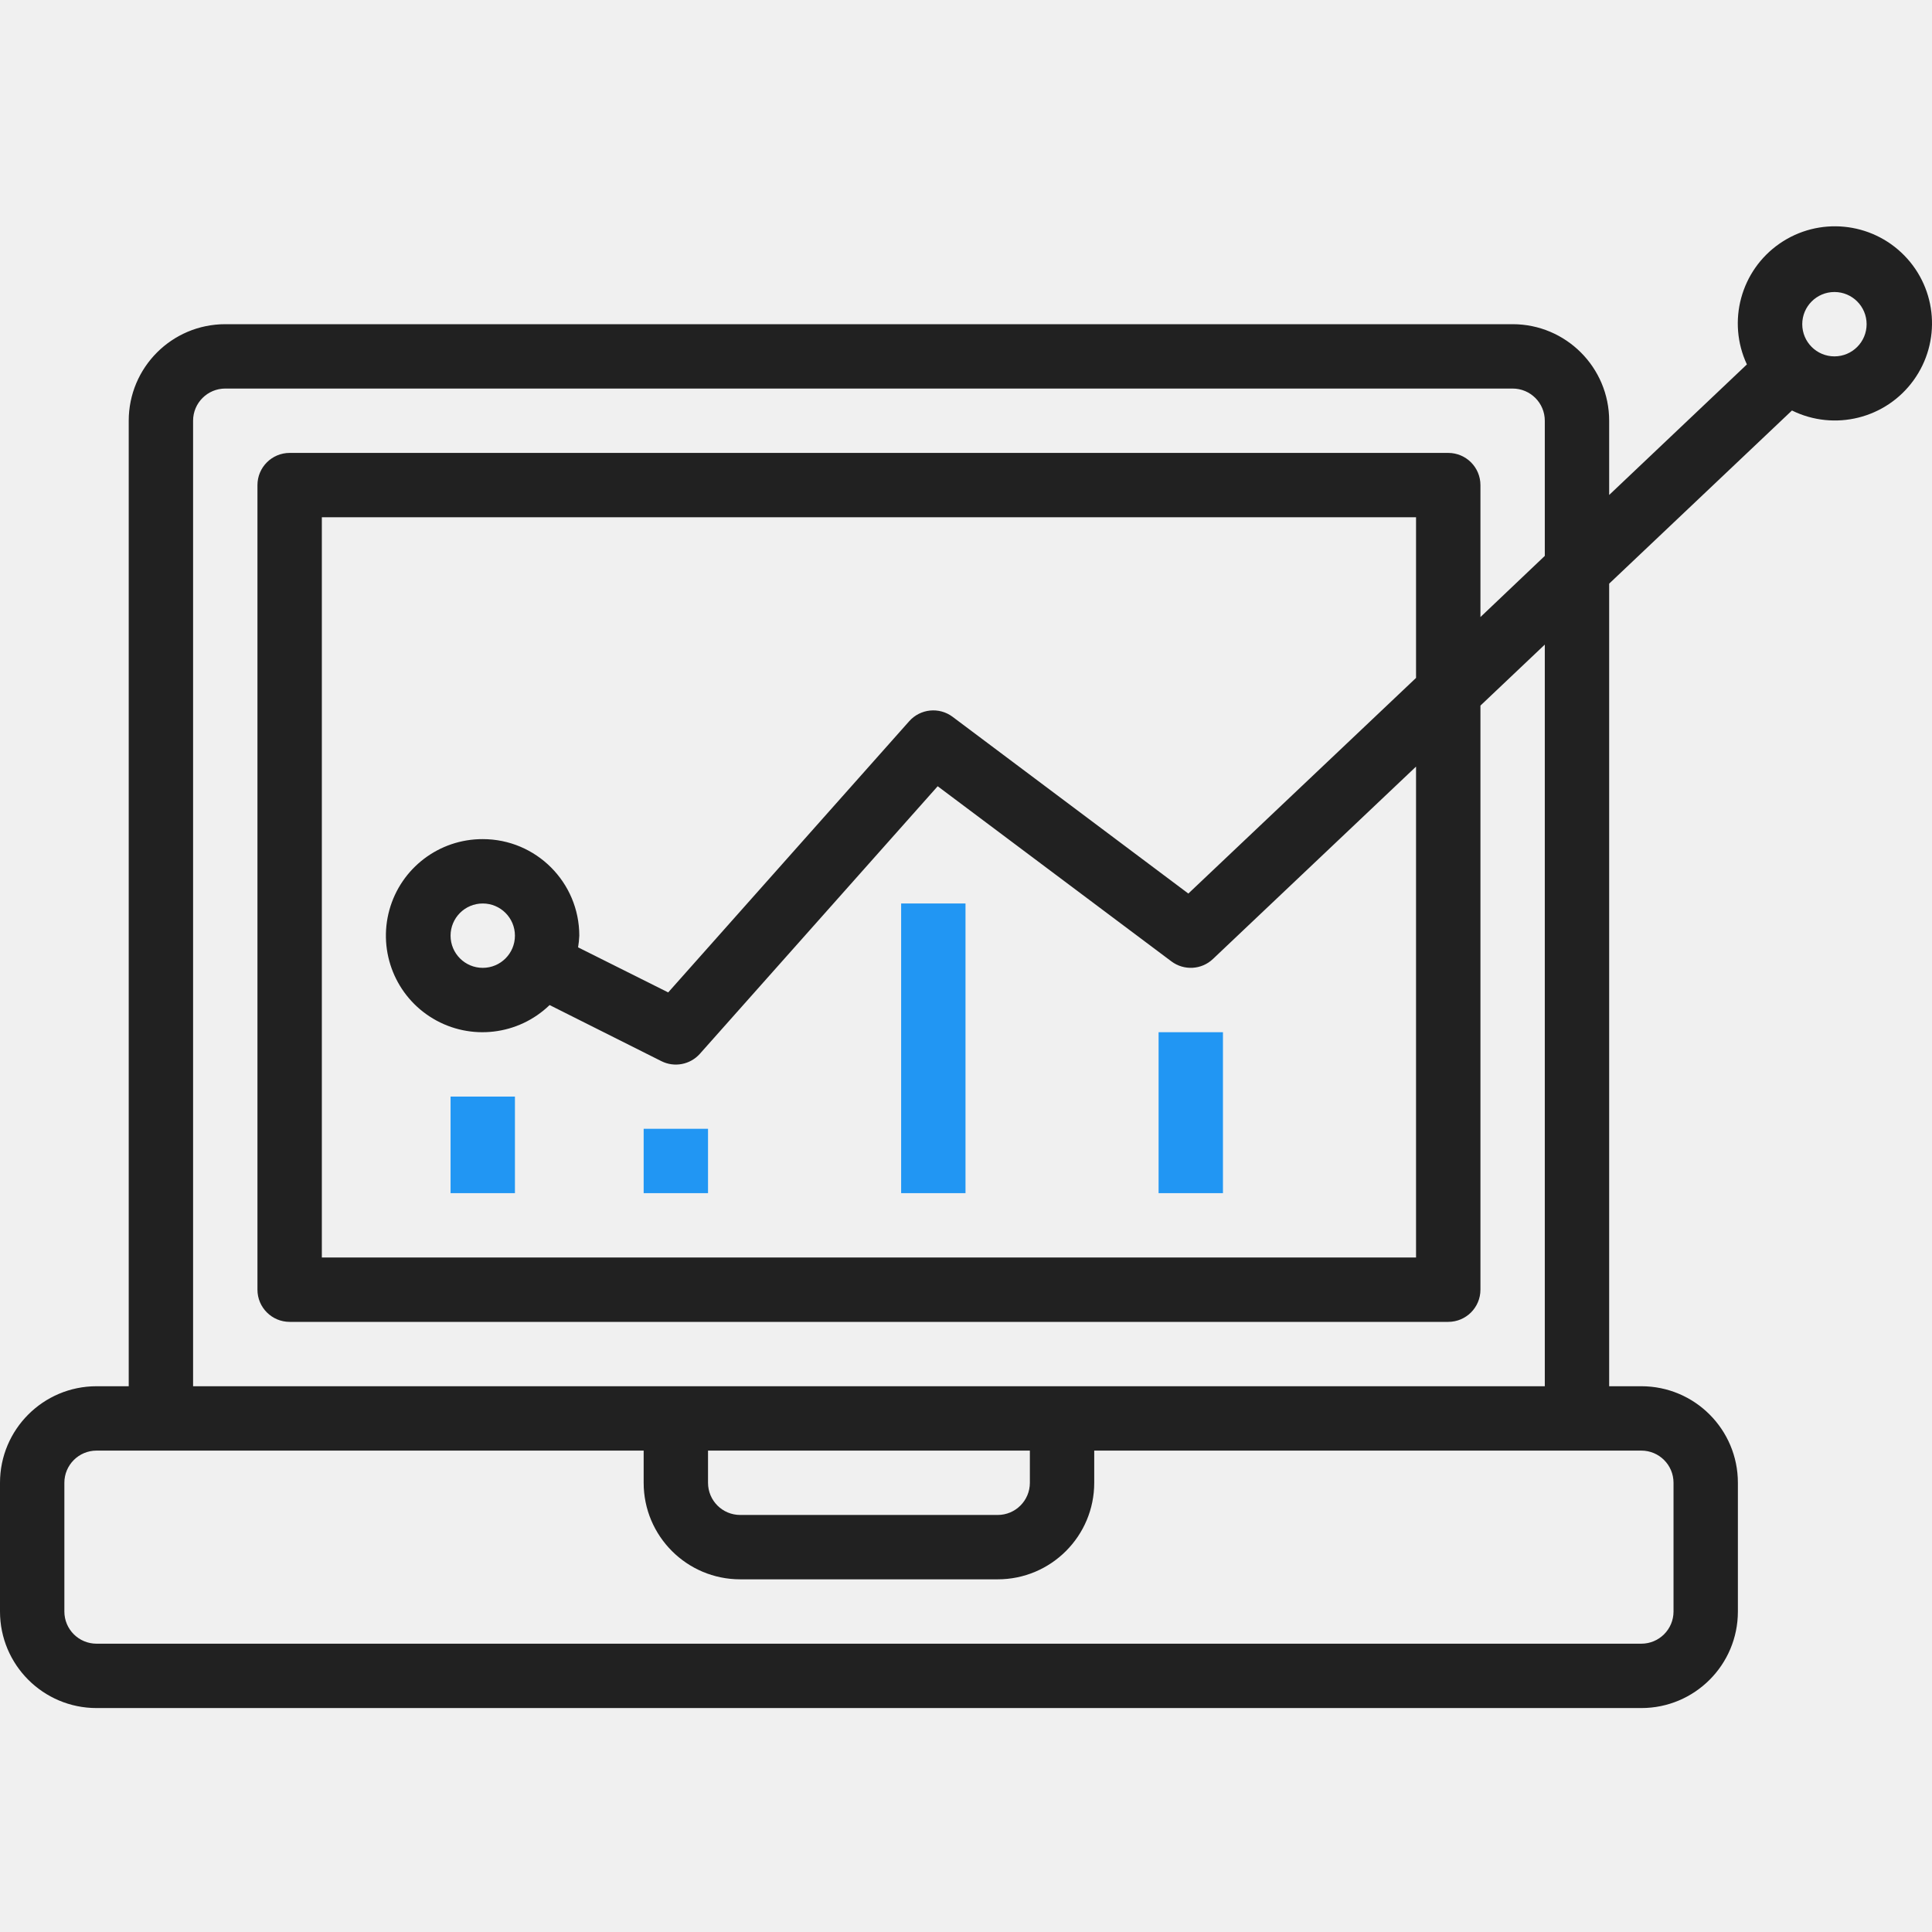
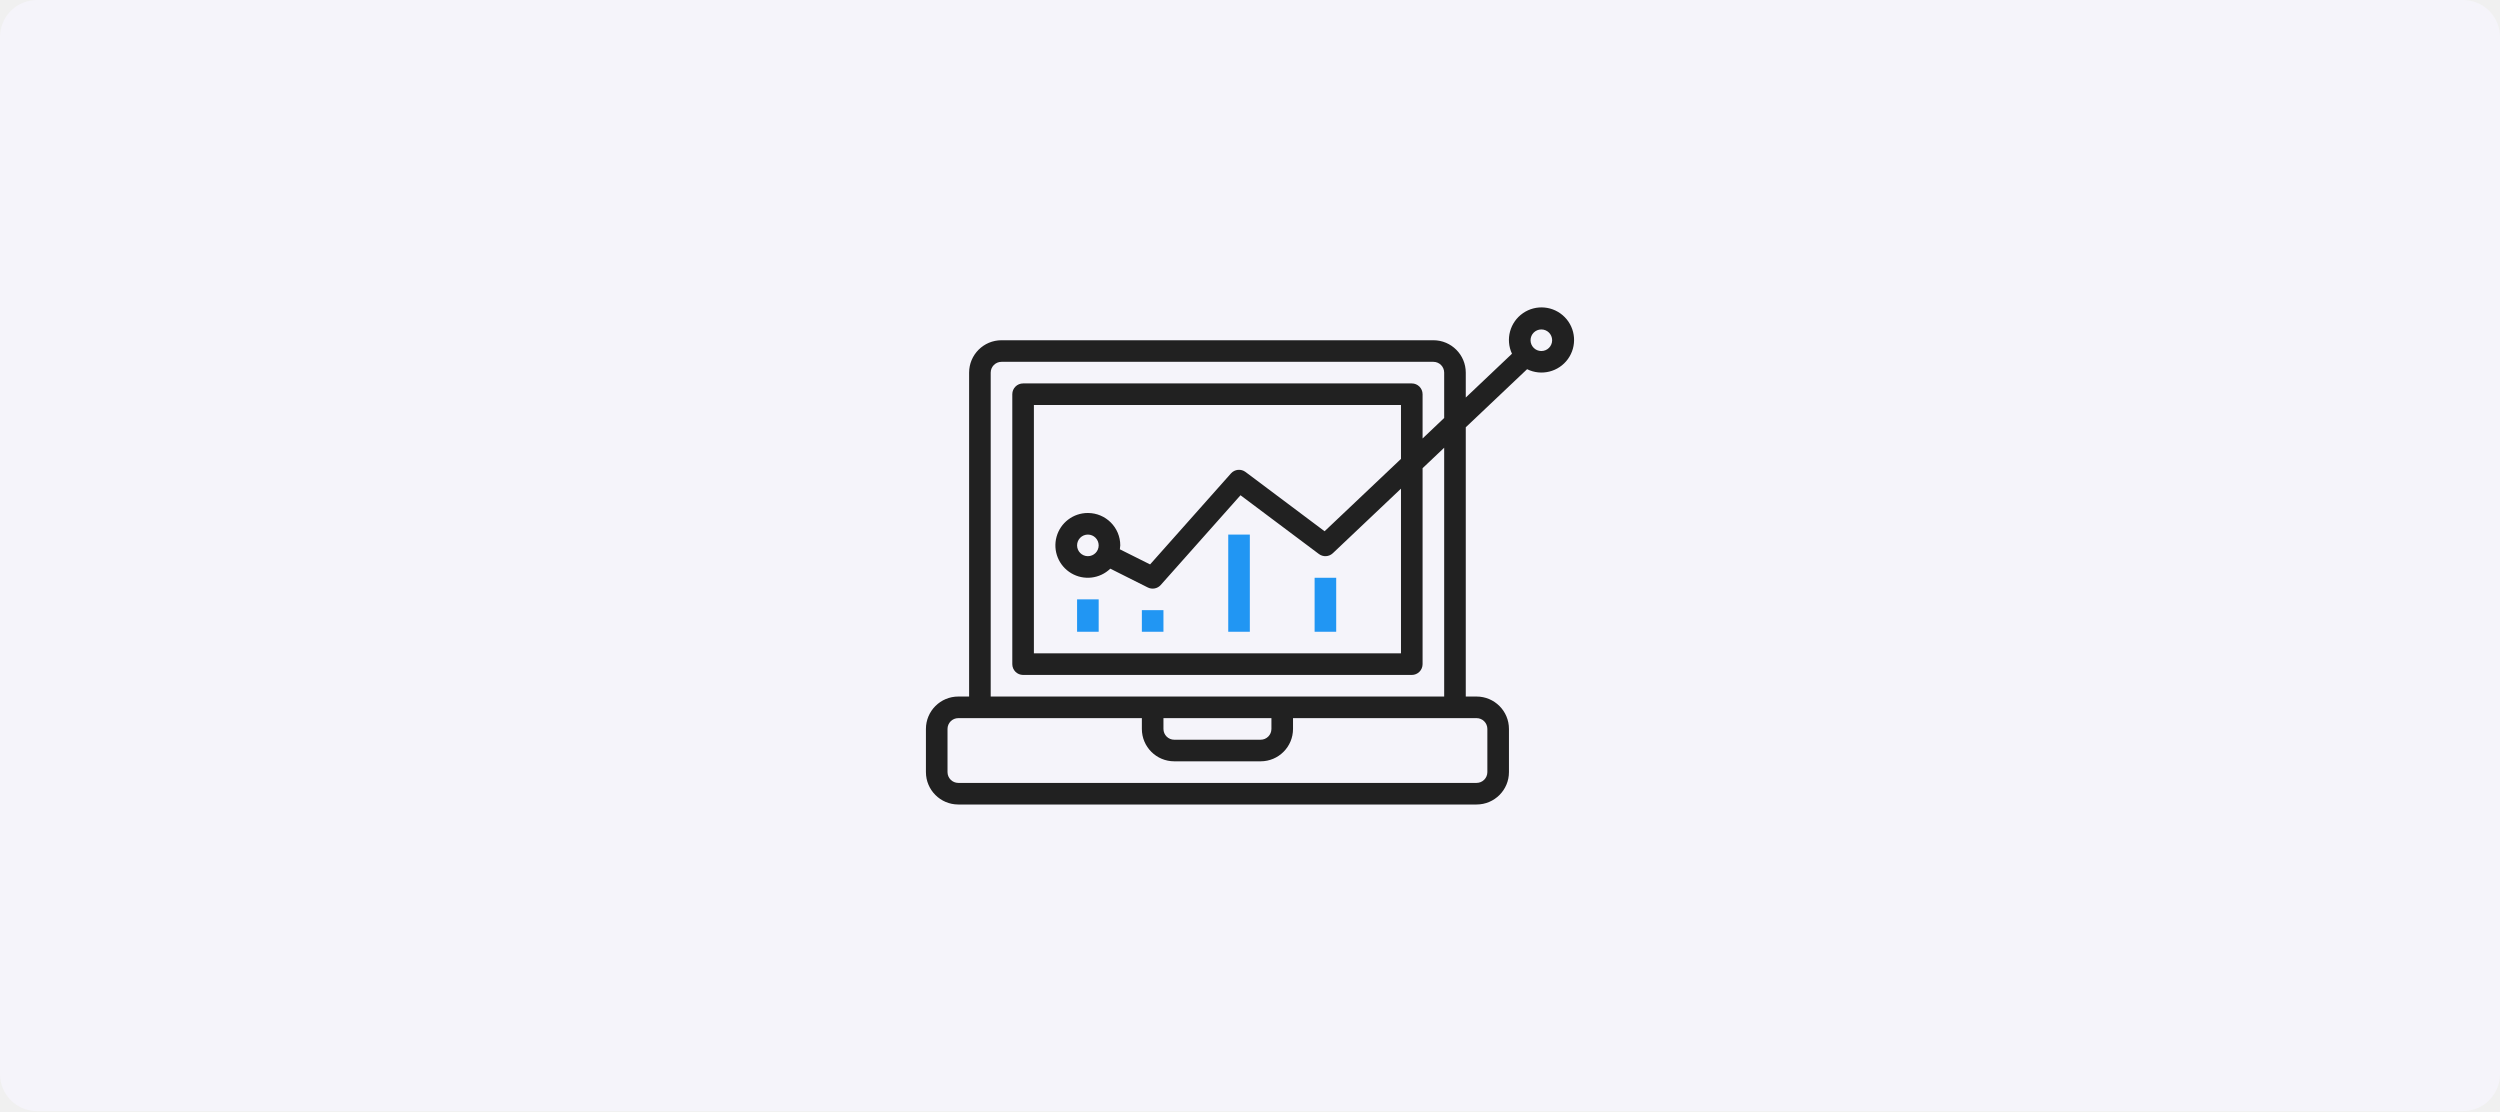
- <svg xmlns="http://www.w3.org/2000/svg" width="70" height="70" viewBox="0 0 70 70" fill="none">
-   <g clip-path="url(#clip0_446834_5)">
-     <path d="M32.65 32.735H34.982V43.23H32.65V32.735Z" fill="#2196F3" />
-     <path d="M41.978 37.399H44.31V43.23H41.978V37.399Z" fill="#2196F3" />
-     <path d="M23.321 40.898H25.653V43.23H23.321V40.898Z" fill="#2196F3" />
-     <path d="M16.325 39.731H18.657V43.23H16.325V39.731Z" fill="#2196F3" />
-     <path d="M3.498 61.886H59.469C61.401 61.886 62.967 60.32 62.967 58.388V53.724C62.967 51.792 61.401 50.226 59.469 50.226H58.303V21.147L64.926 14.873C66.463 15.63 68.324 15.17 69.33 13.782C70.337 12.393 70.196 10.482 68.997 9.257C67.797 8.032 65.89 7.849 64.48 8.824C63.07 9.8 62.569 11.65 63.293 13.204L58.303 17.934V15.244C58.303 13.312 56.736 11.746 54.805 11.746H8.162C6.231 11.746 4.664 13.312 4.664 15.244V50.226H3.498C1.566 50.226 0 51.792 0 53.724V58.388C0 60.32 1.566 61.886 3.498 61.886ZM66.465 10.58C67.109 10.58 67.631 11.102 67.631 11.746C67.631 12.39 67.109 12.912 66.465 12.912C65.821 12.912 65.299 12.39 65.299 11.746C65.299 11.102 65.821 10.58 66.465 10.58ZM6.996 15.244C6.996 14.6 7.518 14.078 8.162 14.078H54.805C55.449 14.078 55.971 14.6 55.971 15.244V20.141L53.639 22.357V17.576C53.639 16.932 53.117 16.41 52.472 16.41H10.495C9.851 16.41 9.328 16.932 9.328 17.576V46.728C9.328 47.372 9.851 47.894 10.495 47.894H52.472C53.117 47.894 53.639 47.372 53.639 46.728V25.565L55.971 23.355V50.226H6.996V15.244ZM17.491 30.403C15.913 30.398 14.528 31.45 14.108 32.97C13.689 34.491 14.338 36.104 15.695 36.909C17.051 37.714 18.779 37.512 19.913 36.415L23.966 38.449C24.437 38.684 25.008 38.574 25.358 38.181L33.974 28.487L42.444 34.834C42.899 35.174 43.533 35.138 43.945 34.748L51.306 27.775V45.562H11.661V18.742H51.306V24.562L43.056 32.375L34.515 25.972C34.03 25.608 33.348 25.677 32.944 26.129L24.21 35.957L20.945 34.324C20.968 34.184 20.983 34.043 20.989 33.901C20.989 31.969 19.423 30.403 17.491 30.403ZM18.657 33.901C18.657 34.545 18.135 35.067 17.491 35.067C16.847 35.067 16.325 34.545 16.325 33.901C16.325 33.257 16.847 32.735 17.491 32.735C18.135 32.735 18.657 33.257 18.657 33.901ZM25.653 52.558H37.314V53.724C37.314 54.368 36.792 54.89 36.148 54.89H26.819C26.175 54.89 25.653 54.368 25.653 53.724V52.558ZM2.332 53.724C2.332 53.08 2.854 52.558 3.498 52.558H23.321V53.724C23.321 55.656 24.887 57.222 26.819 57.222H36.148C38.08 57.222 39.646 55.656 39.646 53.724V52.558H59.469C60.113 52.558 60.635 53.08 60.635 53.724V58.388C60.635 59.032 60.113 59.554 59.469 59.554H3.498C2.854 59.554 2.332 59.032 2.332 58.388V53.724Z" fill="#212121" />
+ <svg xmlns="http://www.w3.org/2000/svg" width="270" height="120" viewBox="0 0 270 120" fill="none">
+   <rect width="270" height="120" rx="4" fill="#F5F4FA" />
+   <g clip-path="url(#clip0_1_896)">
+     <path d="M132.65 57.735H134.982V68.23H132.65V57.735Z" fill="#2196F3" />
+     <path d="M141.978 62.399H144.31V68.23H141.978V62.399Z" fill="#2196F3" />
+     <path d="M123.321 65.897H125.653V68.23H123.321V65.897Z" fill="#2196F3" />
+     <path d="M116.325 64.731H118.657V68.23H116.325V64.731Z" fill="#2196F3" />
+     <path d="M103.498 86.886H159.469C161.401 86.886 162.967 85.32 162.967 83.388V78.724C162.967 76.792 161.401 75.226 159.469 75.226H158.303V46.147L164.926 39.873C166.463 40.63 168.324 40.17 169.33 38.782C170.337 37.394 170.196 35.482 168.997 34.257C167.798 33.032 165.89 32.849 164.48 33.824C163.07 34.8 162.569 36.65 163.293 38.204L158.303 42.934V40.244C158.303 38.312 156.736 36.746 154.805 36.746H108.162C106.231 36.746 104.664 38.312 104.664 40.244V75.226H103.498C101.566 75.226 100 76.792 100 78.724V83.388C100 85.32 101.566 86.886 103.498 86.886ZM166.465 35.58C167.109 35.58 167.631 36.102 167.631 36.746C167.631 37.39 167.109 37.912 166.465 37.912C165.821 37.912 165.299 37.39 165.299 36.746C165.299 36.102 165.821 35.58 166.465 35.58ZM106.996 40.244C106.996 39.6 107.518 39.078 108.162 39.078H154.805C155.449 39.078 155.971 39.6 155.971 40.244V45.141L153.639 47.357V42.576C153.639 41.932 153.116 41.41 152.473 41.41H110.495C109.851 41.41 109.328 41.932 109.328 42.576V71.728C109.328 72.372 109.851 72.894 110.495 72.894H152.473C153.116 72.894 153.639 72.372 153.639 71.728V50.565L155.971 48.355V75.226H106.996V40.244ZM117.491 55.403C115.913 55.398 114.528 56.45 114.108 57.97C113.689 59.491 114.338 61.104 115.695 61.909C117.051 62.714 118.779 62.512 119.913 61.415L123.966 63.449C124.437 63.684 125.008 63.574 125.358 63.181L133.974 53.487L142.444 59.834C142.899 60.174 143.533 60.138 143.945 59.748L151.306 52.775V70.562H111.661V43.742H151.306V49.562L143.056 57.375L134.515 50.972C134.03 50.608 133.348 50.677 132.944 51.129L124.21 60.957L120.945 59.324C120.969 59.184 120.983 59.043 120.989 58.901C120.989 56.969 119.423 55.403 117.491 55.403ZM118.657 58.901C118.657 59.545 118.135 60.067 117.491 60.067C116.847 60.067 116.325 59.545 116.325 58.901C116.325 58.257 116.847 57.735 117.491 57.735C118.135 57.735 118.657 58.257 118.657 58.901ZM125.653 77.558H137.314V78.724C137.314 79.368 136.792 79.89 136.148 79.89H126.819C126.175 79.89 125.653 79.368 125.653 78.724V77.558ZM102.332 78.724C102.332 78.08 102.854 77.558 103.498 77.558H123.321V78.724C123.321 80.656 124.887 82.222 126.819 82.222H136.148C138.08 82.222 139.646 80.656 139.646 78.724V77.558H159.469C160.113 77.558 160.635 78.08 160.635 78.724V83.388C160.635 84.032 160.113 84.554 159.469 84.554H103.498C102.854 84.554 102.332 84.032 102.332 83.388V78.724Z" fill="#212121" />
  </g>
  <defs>
-     <clipPath id="clip0_446834_5">
-       <rect width="70" height="70" fill="white" />
+     <clipPath id="clip0_1_896">
+       <rect width="70" height="70" fill="white" transform="translate(100 25)" />
    </clipPath>
  </defs>
</svg>
